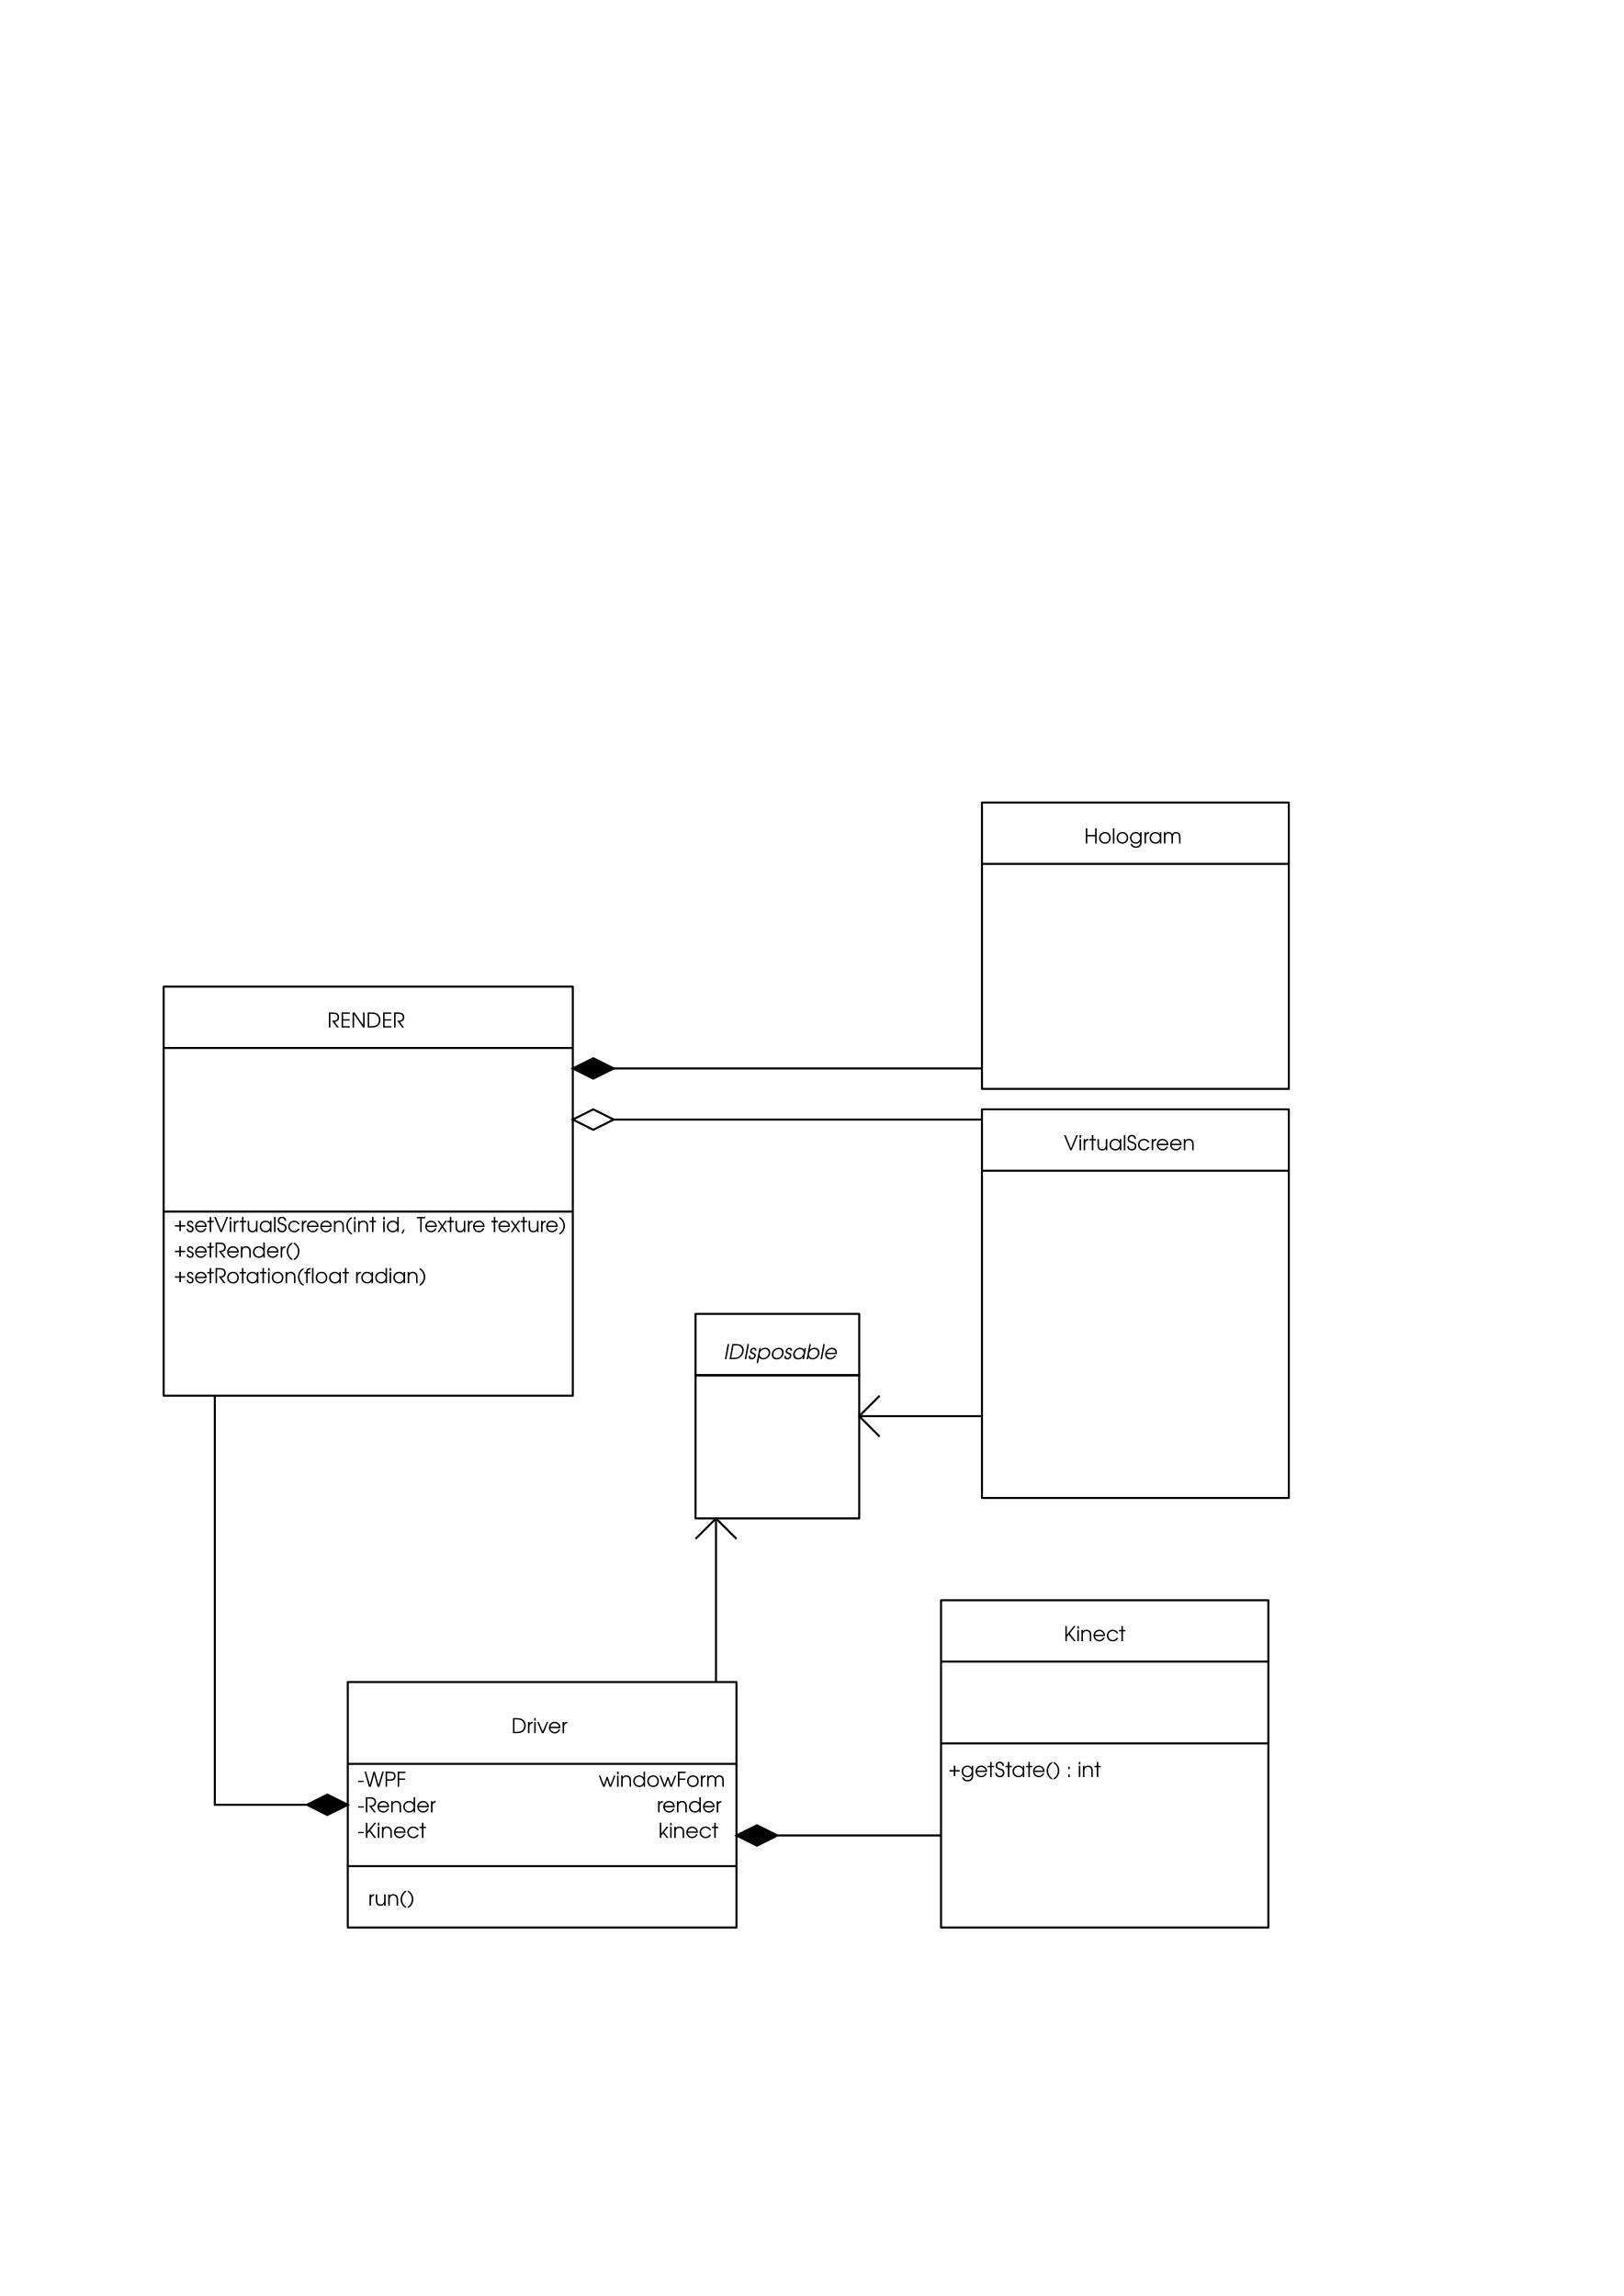
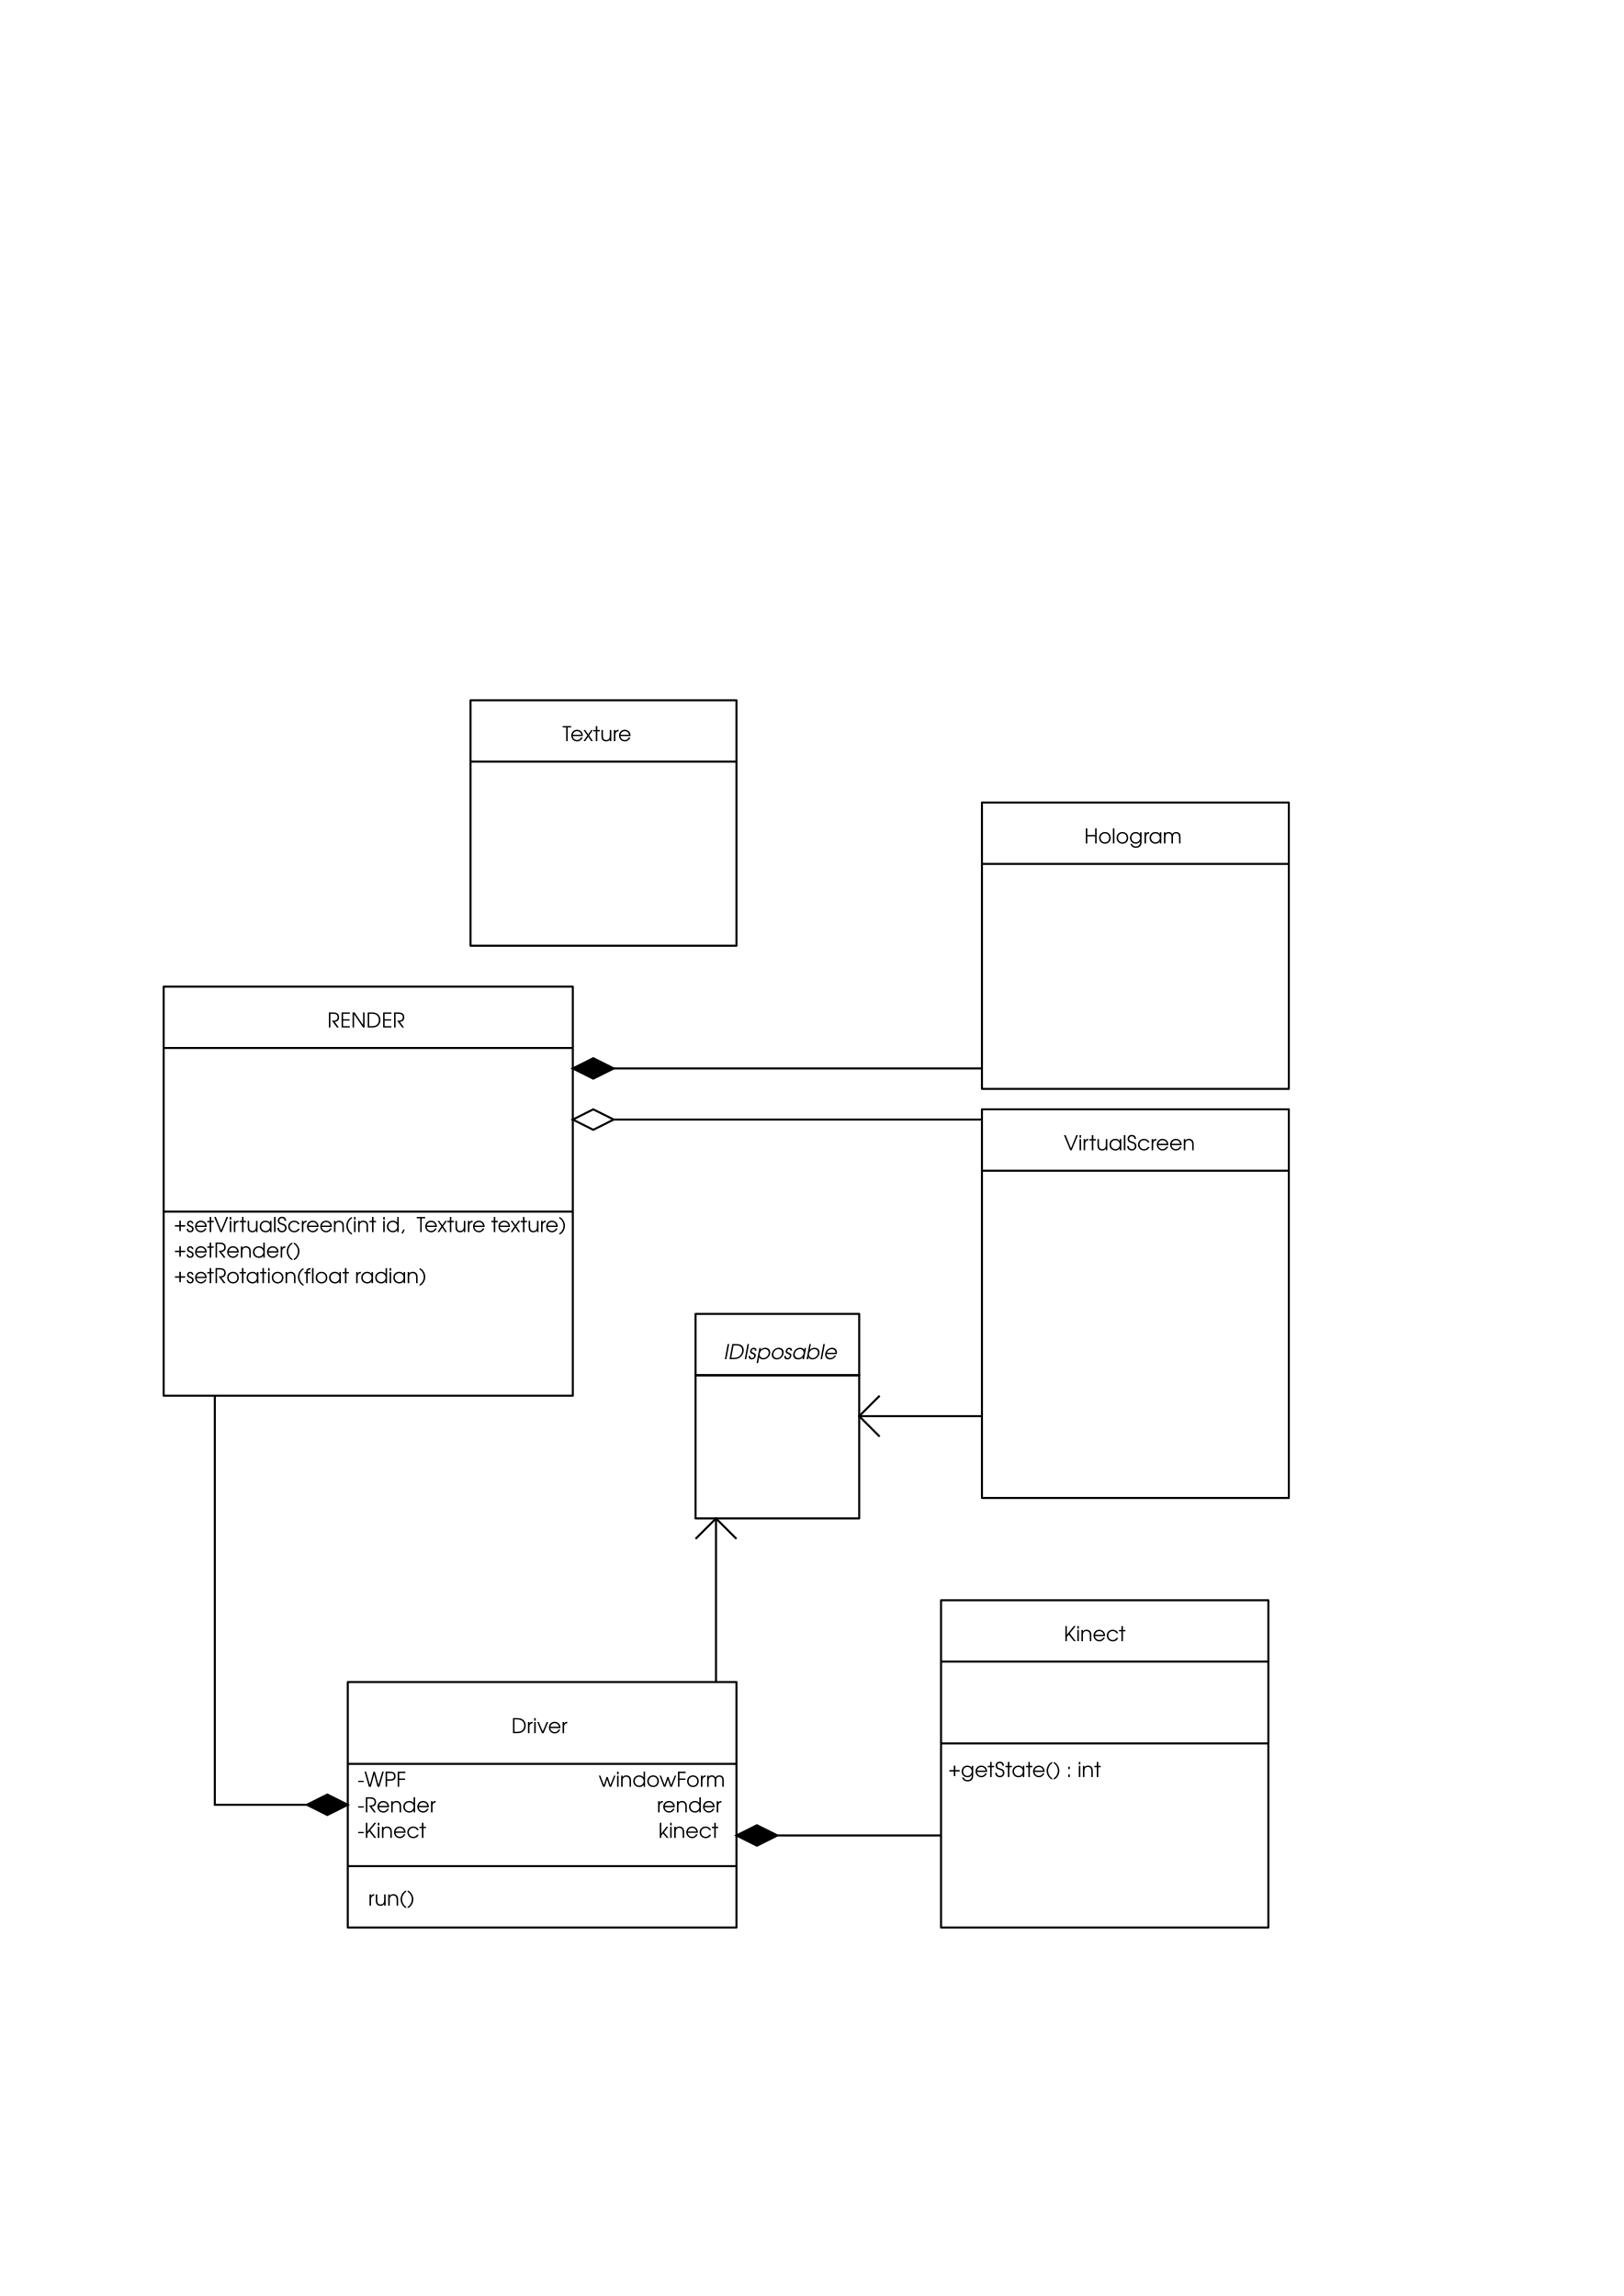
<svg xmlns="http://www.w3.org/2000/svg" width="210mm" height="297mm" id="svg2" version="1.1">
  <defs id="defs4" />
  <g id="layer1">
    <rect style="fill:none;stroke:#000000;stroke-width:1;stroke-linecap:round;stroke-linejoin:round;stroke-miterlimit:4;stroke-opacity:1;stroke-dasharray:none" id="rect2987" width="200" height="200" x="80" y="482.362" ry="0" />
    <flowRoot xml:space="preserve" id="flowRoot3757" style="fill:black;stroke:none;stroke-opacity:1;stroke-width:1px;stroke-linejoin:miter;stroke-linecap:butt;fill-opacity:1;font-family:URW Gothic L;font-style:normal;font-weight:380;font-size:10px;line-height:125%;letter-spacing:0px;word-spacing:0px;-inkscape-font-specification:URW Gothic L Book;font-stretch:normal;font-variant:normal">
      <flowRegion id="flowRegion3759">
        <rect id="rect3761" width="95" height="29.286" x="223.571" y="475.219" />
      </flowRegion>
      <flowPara id="flowPara3763" />
    </flowRoot>
    <text xml:space="preserve" style="font-size:10px;font-style:normal;font-variant:normal;font-stretch:normal;line-height:125%;letter-spacing:0px;word-spacing:0px;fill:#000000;fill-opacity:1;stroke:none;font-family:URW Gothic L;-inkscape-font-specification:URW Gothic L Book" x="160" y="502.362" id="text3765">
      <tspan id="tspan3767" x="160" y="502.362">RENDER</tspan>
    </text>
    <path style="fill:none;stroke:#000000;stroke-width:1px;stroke-linecap:butt;stroke-linejoin:miter;stroke-opacity:1" d="m 80,512.362 200,0" id="path3769" />
    <flowRoot xml:space="preserve" id="flowRoot3771" style="font-size:10px;font-style:normal;font-variant:normal;font-stretch:normal;line-height:125%;letter-spacing:0px;word-spacing:0px;fill:#000000;fill-opacity:1;stroke:none;font-family:URW Gothic L;-inkscape-font-specification:URW Gothic L Book" transform="translate(-140,20)">
      <flowRegion id="flowRegion3773">
        <rect id="rect3775" width="192.143" height="71.429" x="222.857" y="495.934" />
      </flowRegion>
      <flowPara id="flowPara3777">-holograme                               Hologram</flowPara>
      <flowPara id="flowPara3822" />
      <flowPara id="flowPara3779">-virtualScreen[4]                 VirtualScreen</flowPara>
    </flowRoot>
    <path style="fill:none;stroke:#000000;stroke-width:1px;stroke-linecap:butt;stroke-linejoin:miter;stroke-opacity:1" d="m 80,592.362 200,0" id="path3781" />
    <text xml:space="preserve" style="font-size:10px;font-style:normal;font-variant:normal;font-stretch:normal;line-height:125%;letter-spacing:0px;word-spacing:0px;fill:#000000;fill-opacity:1;stroke:none;font-family:URW Gothic L;-inkscape-font-specification:URW Gothic L Book" x="85" y="602.362" id="text3802">
      <tspan id="tspan3804" x="85" y="602.362">+setVirtualScreen(int id,  Texture texture)</tspan>
      <tspan x="85" y="614.862" id="tspan3814">+setRender()</tspan>
      <tspan x="85" y="627.362" id="tspan3816">+setRotation(float radian)</tspan>
    </text>
    <path style="fill:#000000;fill-opacity:1;stroke:#000000;stroke-width:1px;stroke-linecap:butt;stroke-linejoin:miter;stroke-opacity:1" d="m 280,522.362 10,-5 10,5 -10,5 z" id="path3818" />
    <path style="fill:none;stroke:#000000;stroke-width:1px;stroke-linecap:butt;stroke-linejoin:miter;stroke-opacity:1" d="m 300,522.362 180,0" id="path3820" />
    <path style="fill:none;fill-opacity:1;stroke:#000000;stroke-width:1px;stroke-linecap:butt;stroke-linejoin:miter;stroke-opacity:1" d="m 280,547.362 10,-5 10,5 -10,5 z" id="path3824" />
    <path style="fill:none;stroke:#000000;stroke-width:1px;stroke-linecap:butt;stroke-linejoin:miter;stroke-opacity:1" d="m 300,547.362 180,0" id="path3826" />
    <rect style="fill:none;stroke:#000000;stroke-width:1;stroke-linecap:round;stroke-linejoin:round;stroke-miterlimit:4;stroke-opacity:1;stroke-dasharray:none" id="rect3828" width="150" height="190" x="480" y="542.362" />
    <rect style="fill:none;stroke:#000000;stroke-width:1;stroke-linecap:round;stroke-linejoin:round;stroke-miterlimit:4;stroke-opacity:1;stroke-dasharray:none" id="rect3830" width="150" height="140" x="480" y="392.362" />
    <path style="fill:none;stroke:#000000;stroke-width:1px;stroke-linecap:butt;stroke-linejoin:miter;stroke-opacity:1" d="m 480,422.362 150,0" id="path3832" />
    <path style="fill:none;stroke:#000000;stroke-width:1px;stroke-linecap:butt;stroke-linejoin:miter;stroke-opacity:1" d="m 480,572.362 150,0" id="path3834" />
    <text xml:space="preserve" style="font-size:10px;font-style:normal;font-variant:normal;font-stretch:normal;line-height:125%;letter-spacing:0px;word-spacing:0px;fill:#000000;fill-opacity:1;stroke:none;font-family:URW Gothic L;-inkscape-font-specification:URW Gothic L Book" x="520" y="562.362" id="text3836">
      <tspan id="tspan3838" x="520" y="562.362">VirtualScreen</tspan>
    </text>
    <text xml:space="preserve" style="font-size:10px;font-style:normal;font-variant:normal;font-stretch:normal;line-height:125%;letter-spacing:0px;word-spacing:0px;fill:#000000;fill-opacity:1;stroke:none;font-family:URW Gothic L;-inkscape-font-specification:URW Gothic L Book" x="530" y="412.362" id="text3840">
      <tspan id="tspan3842" x="530" y="412.362">Hologram</tspan>
    </text>
    <rect style="fill:none;stroke:#000000;stroke-width:1;stroke-linecap:round;stroke-linejoin:round;stroke-miterlimit:4;stroke-opacity:1;stroke-dasharray:none" id="rect3844" width="190" height="120" x="170" y="822.362" />
    <flowRoot xml:space="preserve" id="flowRoot3846" style="font-size:10px;font-style:normal;font-variant:normal;font-stretch:normal;line-height:125%;letter-spacing:0px;word-spacing:0px;fill:#000000;fill-opacity:1;stroke:none;font-family:URW Gothic L;-inkscape-font-specification:URW Gothic L Book">
      <flowRegion id="flowRegion3848">
        <rect id="rect3850" width="200.01" height="160.614" x="92.934" y="271.514" />
      </flowRegion>
      <flowPara id="flowPara3852" />
    </flowRoot>
    <text xml:space="preserve" style="font-size:10px;font-style:normal;font-variant:normal;font-stretch:normal;line-height:125%;letter-spacing:0px;word-spacing:0px;fill:#000000;fill-opacity:1;stroke:none;font-family:URW Gothic L;-inkscape-font-specification:URW Gothic L Book" x="353.571" y="664.505" id="text3856">
      <tspan id="tspan3858" x="353.571" y="664.505" style="font-style:oblique;-inkscape-font-specification:URW Gothic L Book Oblique">IDIsposable</tspan>
    </text>
    <rect style="fill:none;stroke:#000000;stroke-width:1;stroke-linecap:round;stroke-linejoin:round;stroke-miterlimit:4;stroke-opacity:1;stroke-dasharray:none" id="rect3860" width="80" height="30" x="340" y="642.362" />
    <rect style="fill:none;stroke:#000000;stroke-width:1;stroke-linecap:round;stroke-linejoin:round;stroke-miterlimit:4;stroke-opacity:1;stroke-dasharray:none" id="rect3862" width="80" height="70" x="340" y="672.362" />
    <path style="fill:none;stroke:#000000;stroke-width:1px;stroke-linecap:butt;stroke-linejoin:miter;stroke-opacity:1" d="m 420,692.362 60,0" id="path3872" />
    <path style="fill:none;stroke:#000000;stroke-width:1px;stroke-linecap:butt;stroke-linejoin:miter;stroke-opacity:1" d="m 430,682.362 -10,10 10,10" id="path3874" />
    <path style="fill:none;stroke:#000000;stroke-width:1px;stroke-linecap:butt;stroke-linejoin:miter;stroke-opacity:1" d="m 170,862.362 190,0" id="path3876" />
    <text xml:space="preserve" style="font-size:10px;font-style:normal;font-variant:normal;font-stretch:normal;line-height:125%;letter-spacing:0px;word-spacing:0px;fill:#000000;fill-opacity:1;stroke:none;font-family:URW Gothic L;-inkscape-font-specification:URW Gothic L Book" x="250" y="847.362" id="text3878">
      <tspan id="tspan3880" x="250" y="847.362">Driver</tspan>
    </text>
    <text xml:space="preserve" style="font-size:10px;font-style:normal;font-variant:normal;font-stretch:normal;line-height:125%;letter-spacing:0px;word-spacing:0px;fill:#000000;fill-opacity:1;stroke:none;font-family:URW Gothic L;-inkscape-font-specification:URW Gothic L Book" x="174.756" y="873.565" id="text3882">
      <tspan id="tspan3884" x="174.756" y="873.565">-WPF                                  windowForm</tspan>
      <tspan x="174.756" y="886.065" id="tspan3886">-Render                                       render</tspan>
      <tspan x="174.756" y="898.565" id="tspan3894">-Kinect                                         kinect</tspan>
      <tspan x="174.756" y="911.065" id="tspan3892" />
    </text>
    <path style="fill:none;stroke:#000000;stroke-width:1px;stroke-linecap:butt;stroke-linejoin:miter;stroke-opacity:1" d="m 170,912.362 10,0 180,0" id="path3896" />
    <text xml:space="preserve" style="font-size:10px;font-style:normal;font-variant:normal;font-stretch:normal;line-height:125%;letter-spacing:0px;word-spacing:0px;fill:#000000;fill-opacity:1;stroke:none;font-family:URW Gothic L;-inkscape-font-specification:URW Gothic L Book" x="180" y="931.648" id="text3898">
      <tspan id="tspan3900" x="180" y="931.648">run()</tspan>
    </text>
    <path style="fill:#000000;stroke:#000000;stroke-width:1px;stroke-linecap:butt;stroke-linejoin:miter;stroke-opacity:1;fill-opacity:1" d="m 170,882.362 -10,-5 -10,5 10,5 z" id="path3902" />
    <path style="fill:none;stroke:#000000;stroke-width:1px;stroke-linecap:butt;stroke-linejoin:miter;stroke-opacity:1" d="m 150,882.362 -45,0 0,-200" id="path3904" />
    <path style="fill:none;stroke:#000000;stroke-width:1px;stroke-linecap:butt;stroke-linejoin:miter;stroke-opacity:1" d="m 350,822.362 0,-80" id="path3906" />
    <path style="fill:none;stroke:#000000;stroke-width:1px;stroke-linecap:butt;stroke-linejoin:miter;stroke-opacity:1" d="m 340,752.362 10,-10 10,10" id="path3908" />
    <rect style="fill:none;fill-opacity:1;fill-rule:nonzero;stroke:#000000;stroke-width:1;stroke-linecap:round;stroke-linejoin:round;stroke-miterlimit:4;stroke-opacity:1;stroke-dasharray:none" id="rect3910" width="160" height="160" x="460" y="782.362" />
    <path style="fill:none;stroke:#000000;stroke-width:1px;stroke-linecap:butt;stroke-linejoin:miter;stroke-opacity:1" d="m 460,812.362 160,0" id="path3912" />
    <text xml:space="preserve" style="font-size:10px;font-style:normal;font-variant:normal;font-stretch:normal;line-height:125%;letter-spacing:0px;word-spacing:0px;fill:#000000;fill-opacity:1;stroke:none;font-family:URW Gothic L;-inkscape-font-specification:URW Gothic L Book" x="520" y="802.362" id="text3914">
      <tspan id="tspan3916" x="520" y="802.362">Kinect</tspan>
    </text>
    <path style="fill:none;stroke:#000000;stroke-width:1px;stroke-linecap:butt;stroke-linejoin:miter;stroke-opacity:1" d="m 460,852.362 160,0" id="path3918" />
    <text xml:space="preserve" style="font-size:10px;font-style:normal;font-variant:normal;font-stretch:normal;line-height:125%;letter-spacing:0px;word-spacing:0px;fill:#000000;fill-opacity:1;stroke:none;font-family:URW Gothic L;-inkscape-font-specification:URW Gothic L Book" x="463.571" y="868.791" id="text3920">
      <tspan id="tspan3922" x="463.571" y="868.791">+getState() : int</tspan>
    </text>
    <path style="fill:#000000;fill-opacity:1;stroke:#000000;stroke-width:1px;stroke-linecap:butt;stroke-linejoin:miter;stroke-opacity:1" d="m 460,897.362 -80,0 -10,-5 -10,5 10,5 10,-5" id="path3924" />
+     <rect style="fill:none;fill-opacity:1;fill-rule:nonzero;stroke:#000000;stroke-width:1;stroke-linecap:round;stroke-linejoin:round;stroke-miterlimit:4;stroke-opacity:1;stroke-dasharray:none" id="rect3926" width="130" height="120" x="230" y="342.362" />
+     <path style="fill:none;stroke:#000000;stroke-width:1px;stroke-linecap:butt;stroke-linejoin:miter;stroke-opacity:1" d="m 230,372.362 130,0" id="path3928" />
+     <text xml:space="preserve" style="font-size:10px;font-style:normal;font-variant:normal;font-stretch:normal;line-height:125%;letter-spacing:0px;word-spacing:0px;fill:#000000;fill-opacity:1;stroke:none;font-family:URW Gothic L;-inkscape-font-specification:URW Gothic L Book" x="275" y="362.362" id="text3930">
+       <tspan id="tspan3932" x="275" y="362.362">Texture</tspan>
+     </text>
  </g>
</svg>
